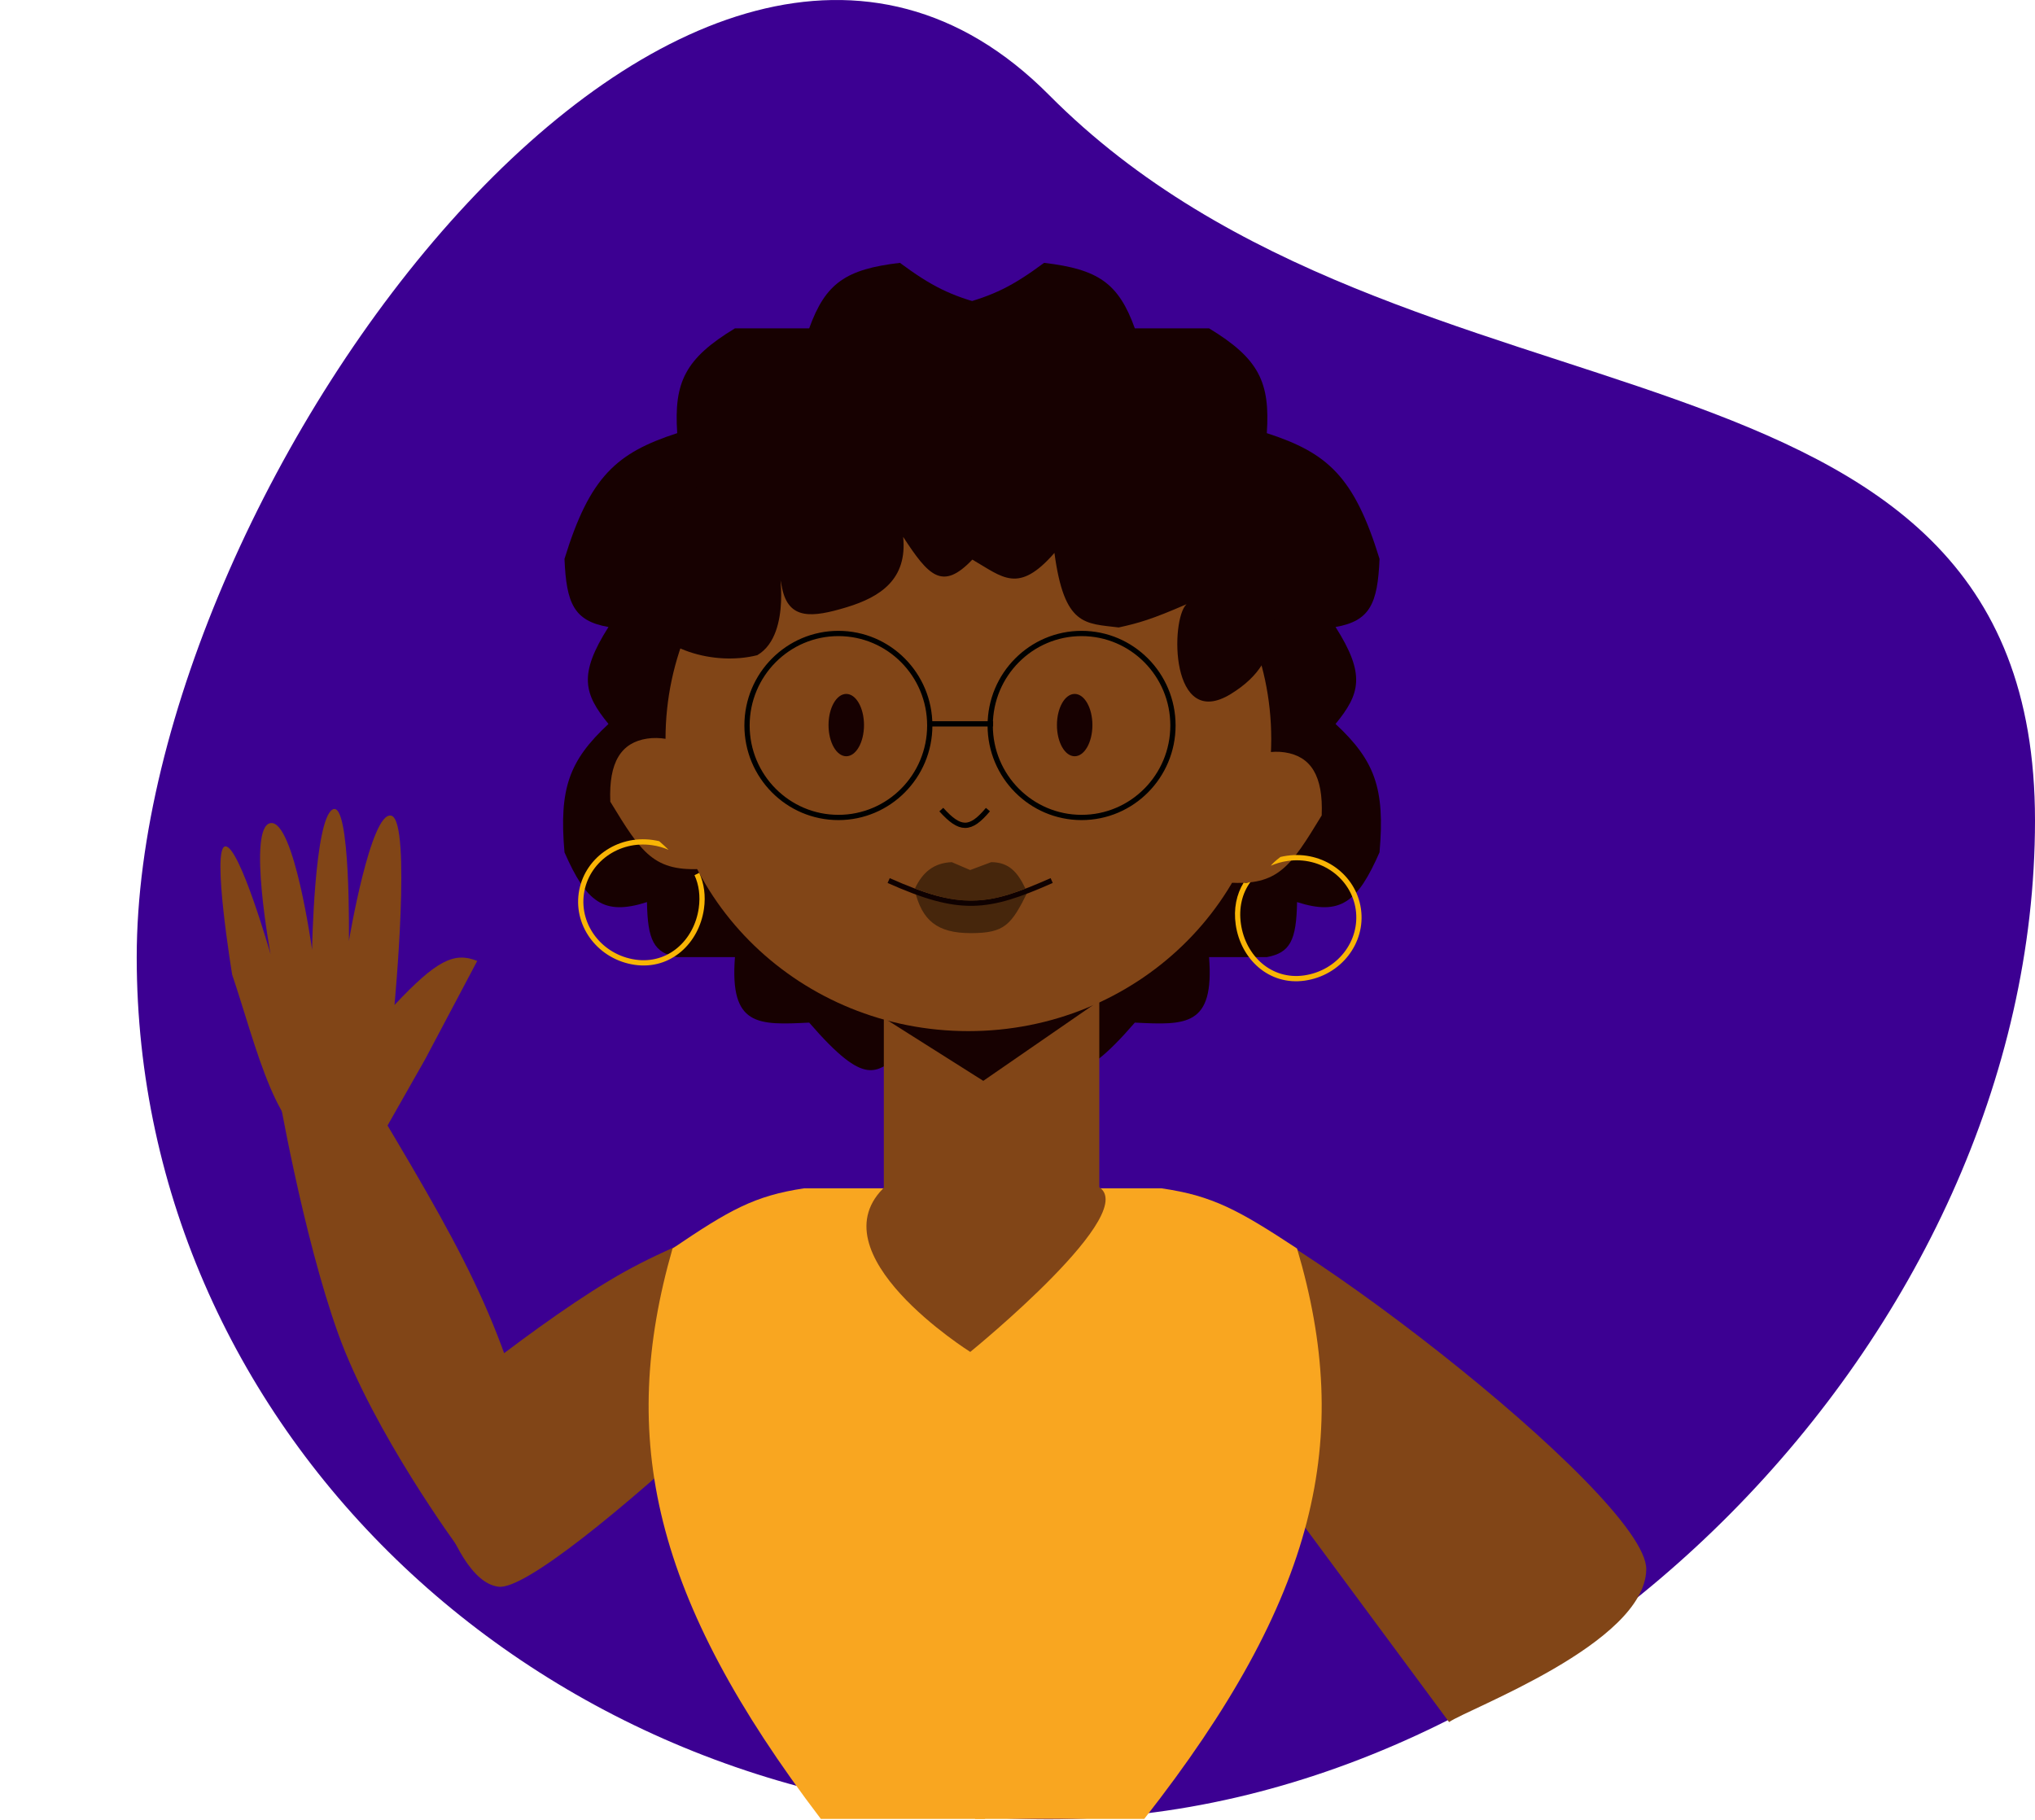
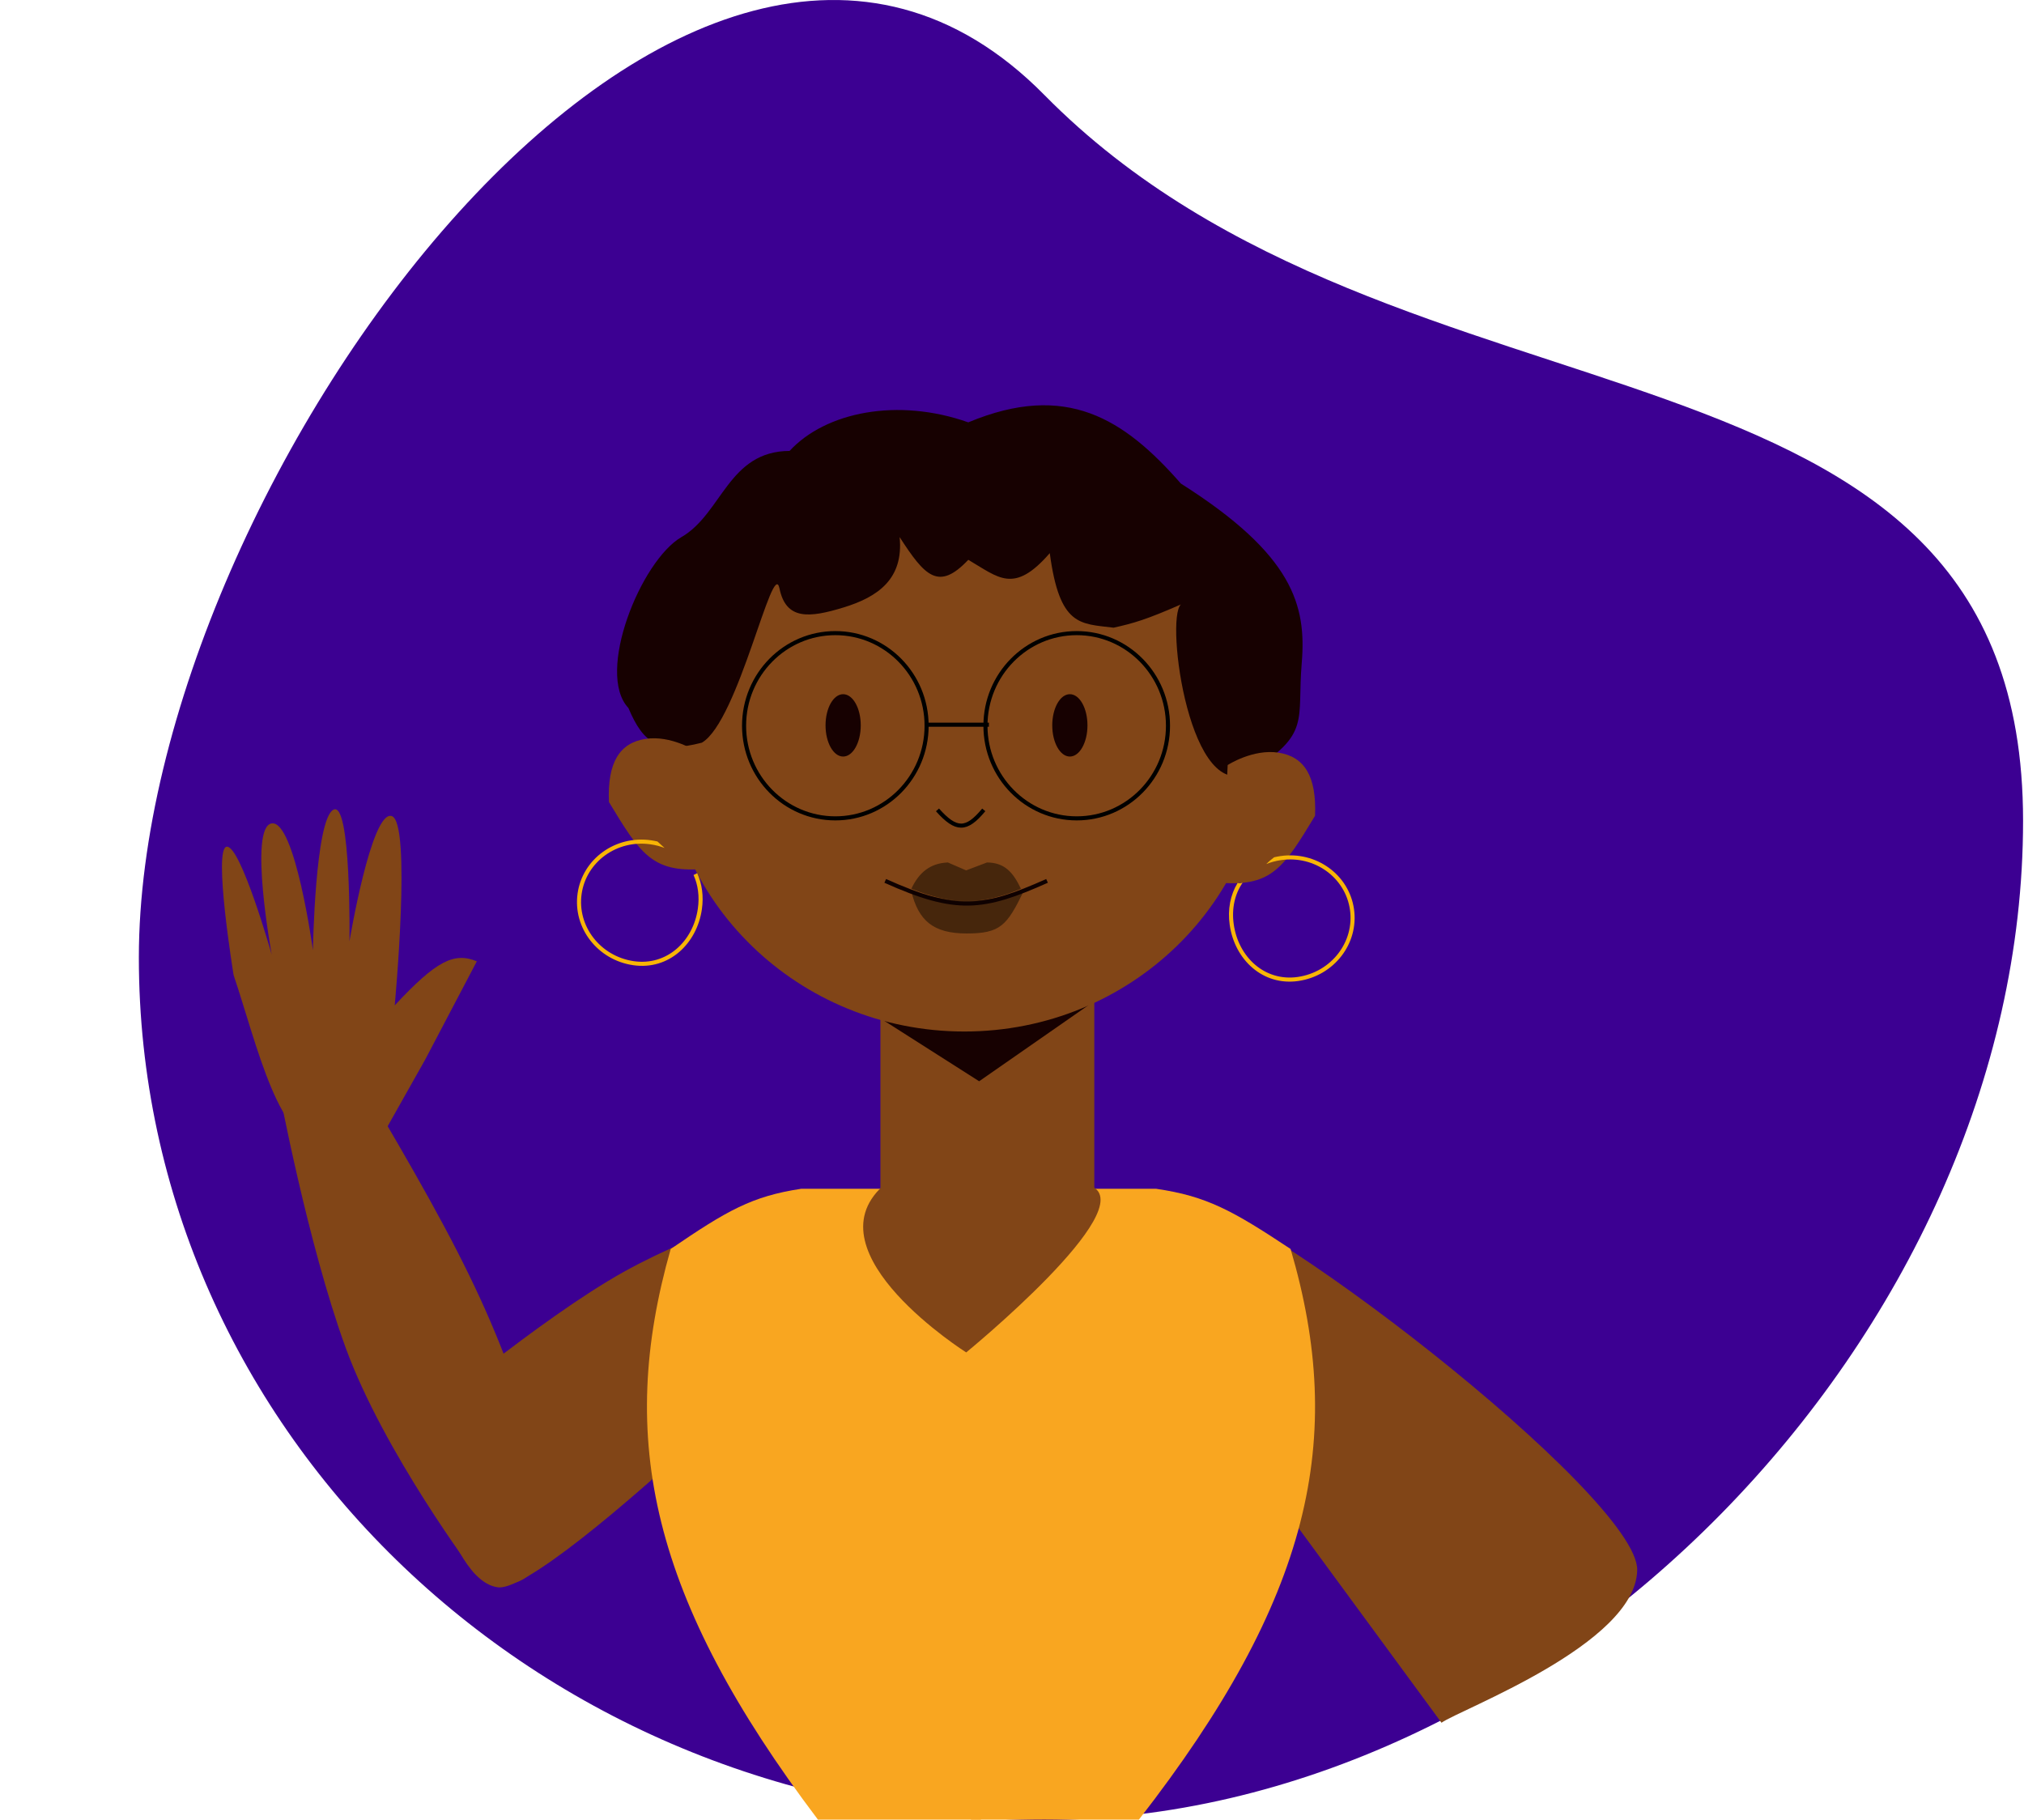
- <svg xmlns="http://www.w3.org/2000/svg" width="387" height="346" viewBox="0 0 387 346" fill="none">
-   <path d="M387 156.039C387 254.019 295.321 346 199.5 346C103.679 346 26 272.59 26 182.033C26 91.477 131.5 -50.419 199.5 18.067C267.5 86.553 387 58.058 387 156.039Z" fill="#3C0092" />
-   <path d="M153.886 194.482C164.955 207.294 166.539 203.504 171.141 200.959L187.35 57.962C180.69 56.198 177.141 54.424 171.141 49.99C160.871 51.199 156.986 53.826 153.886 62.446H139.768C130.295 68.197 128.136 72.659 128.788 82.376C117.297 86.109 112.175 90.573 107.35 106.292C107.704 114.813 109.159 118.098 115.716 119.246C109.965 128.284 111.043 131.976 115.716 137.682C108.257 144.64 106.286 149.905 107.35 162.096C111.51 171.563 114.749 174.214 123.036 171.563C123.155 178.829 124.351 181.212 128.788 182.026H139.768C138.74 195.228 144.179 194.96 153.873 194.483L153.886 194.482Z" fill="#170101" />
-   <path d="M215.813 194.482C204.744 207.294 203.16 203.504 198.559 200.959L182.349 57.962C189.009 56.198 192.558 54.424 198.559 49.99C208.828 51.2 212.713 53.826 215.813 62.446H229.931C239.404 68.197 241.563 72.659 240.912 82.376C252.402 86.109 257.524 90.573 262.349 106.292C261.995 114.813 260.54 118.098 253.983 119.246C259.734 128.284 258.657 131.976 253.983 137.682C261.442 144.64 263.413 149.905 262.349 162.096C258.189 171.563 254.95 174.214 246.663 171.563C246.544 178.829 245.348 181.213 240.912 182.026H229.931C230.96 195.228 225.52 194.96 215.826 194.483L215.813 194.482Z" fill="#170101" />
-   <path d="M170.822 233.568C167.511 226.758 165.274 226.737 157.256 226.229C157.256 226.229 133.829 233.526 118.864 241.816C102.829 250.698 79.397 270.423 79.397 270.423C79.397 270.423 84.874 300.6 94.83 301.769C104.786 302.938 170.104 239.889 170.822 233.568Z" fill="#814517" />
-   <path d="M71.953 211.117L52.772 206.78C52.772 206.78 57.528 234.749 64.303 253.62C71.078 272.491 87.18 294.346 87.18 294.346L103.775 285.753C96.78 253.701 90.017 241.416 71.953 211.117Z" fill="#814517" />
-   <path d="M61.559 216.622C53.156 219.024 48.547 198.27 44.154 185.379C44.154 185.379 40.164 161.163 42.849 160.967C45.535 160.771 51.45 181.463 51.45 181.463C51.45 181.463 46.971 157.21 51.45 156.542C55.928 155.874 59.349 180.625 59.349 180.625C59.349 180.625 59.764 155.908 63.246 153.953C66.728 151.997 66.349 178.964 66.349 178.964C66.349 178.964 70.525 154.095 74.42 155.132C78.315 156.17 75.021 191.133 75.021 191.133C83.011 182.626 86.398 180.975 90.752 182.757L80.849 201.459L73.55 214.314L61.559 216.622Z" fill="#814517" />
-   <rect width="40.974" height="59.365" transform="matrix(-1 0 0 1 209.054 176.822)" fill="#814517" />
-   <path d="M207.993 191.062L167.063 192.961L186.993 205.559L207.993 191.062Z" fill="#170101" />
-   <ellipse cx="57.595" cy="55.559" rx="57.595" ry="55.559" transform="matrix(-1 0 0 1 241.754 84.9828)" fill="#814517" />
-   <path d="M219.037 84.204C229.897 89.065 249.199 112.112 244.495 114.33C239.791 116.548 245.64 124.867 234.075 131.981C222.51 139.095 222.564 117.781 225.643 114.912C219.066 117.775 216.583 118.491 212.747 119.332C206.359 118.533 202.41 119.164 200.524 105.157C193.64 113.036 190.721 109.784 184.912 106.427C179.187 112.449 176.573 109.489 171.758 102.107C172.559 110.11 167.533 113.513 160.974 115.498C154.415 117.483 149.986 117.91 148.734 111.855C147.483 105.799 151.028 120.53 144.013 124.604C135.843 126.676 125.026 123.534 122.108 116.657C120.187 112.13 123.994 104.657 126.714 98.978C133.565 84.671 180.165 71.896 219.037 84.204Z" fill="#170101" />
-   <path d="M184.601 177.464C178.162 177.464 175.373 174.999 174 169.466C182.715 171.827 187.019 171.824 195.5 169.466C192.315 175.966 191.04 177.464 184.601 177.464Z" fill="#46260C" />
-   <path d="M169 167.466C182.6 173.528 187.75 172.889 200 167.466" stroke="#0F0101" />
-   <path d="M181 163.967C177.564 164.113 175.454 165.9 174 168.966C181.753 172.027 187.537 172.101 195 168.966C193.474 165.793 191.844 163.99 188.5 163.967L184.5 165.466L181 163.967Z" fill="#46260C" />
-   <path d="M123.063 140.472C127.981 139.718 132.805 142.827 132.805 142.827L133.848 165.226C124.316 165.872 122.014 162.24 116.063 152.469C115.743 144.9 118.145 141.225 123.063 140.472Z" fill="#814517" />
-   <path d="M244.349 143.089C239.43 142.335 234.607 145.444 234.607 145.444L233.563 167.843C243.096 168.489 245.397 164.857 251.348 155.086C251.668 147.517 249.267 143.842 244.349 143.089Z" fill="#814517" />
-   <path d="M224.461 226.824L216.139 247.187L275.574 327.51C279.074 325.01 312.773 312.58 313.074 298.51C313.375 284.441 237.743 226.584 224.461 226.824Z" fill="#814517" />
-   <path d="M246.663 237.446C235.501 230.109 230.633 227.425 220.9 226H183.349L185.425 345.93H217.601C250.569 303.875 257.366 273.62 246.663 237.446Z" fill="#F9A620" />
-   <path d="M127.897 237.446C138.731 230.109 143.456 227.425 152.903 226H189.349L187.334 345.93H156.104C124.106 303.875 117.51 273.62 127.897 237.446Z" fill="#F9A620" />
-   <path d="M184.516 257.11C184.516 257.11 154.485 238.275 168.5 225.5L208.5 225.5C218.197 229.752 184.516 257.11 184.516 257.11Z" fill="#814517" />
-   <path d="M188.31 137.972C188.31 147.638 196.093 155.468 205.687 155.468C215.28 155.468 223.063 147.638 223.063 137.972C223.063 128.306 215.28 120.476 205.687 120.476C196.093 120.476 188.31 128.306 188.31 137.972Z" stroke="black" />
-   <path d="M142.063 137.972C142.063 147.638 149.846 155.468 159.44 155.468C169.034 155.468 176.816 147.638 176.816 137.972C176.816 128.306 169.034 120.476 159.44 120.476C149.846 120.476 142.063 128.306 142.063 137.972Z" stroke="black" />
-   <line y1="-0.5" x2="12.33" y2="-0.5" transform="matrix(-1 0 -0.00402407 0.999992 188.86 138.161)" stroke="black" />
-   <path d="M179.009 153.969C182.579 157.932 184.526 157.982 187.875 153.969" stroke="black" />
-   <ellipse cx="3.373" cy="5.927" rx="3.373" ry="5.927" transform="matrix(-1 0 0 1 207.746 131.973)" fill="#170101" />
-   <ellipse cx="3.373" cy="5.927" rx="3.373" ry="5.927" transform="matrix(-1 0 0 1 164.309 131.973)" fill="#170101" />
-   <path fill-rule="evenodd" clip-rule="evenodd" d="M243.506 162.979C243.903 162.885 244.312 162.807 244.732 162.747C251.565 161.764 257.87 166.284 258.813 172.843C259.757 179.401 254.983 185.515 248.149 186.498C241.316 187.48 235.942 182.408 234.999 175.849C234.57 172.868 235.13 170.093 236.51 167.86C236.757 167.928 237.023 167.938 237.303 167.859C237.463 167.813 237.629 167.774 237.798 167.74C237.785 167.759 237.771 167.777 237.758 167.795C236.228 169.898 235.55 172.66 235.989 175.707C236.871 181.836 241.831 186.396 248.007 185.508C254.332 184.598 258.683 178.959 257.823 172.985C256.964 167.011 251.199 162.827 244.874 163.737C243.701 163.905 242.631 164.218 241.67 164.651C242.008 164.212 242.557 163.701 243.506 162.979Z" fill="#F9B505" />
-   <path fill-rule="evenodd" clip-rule="evenodd" d="M125.363 159.979C124.967 159.886 124.559 159.808 124.14 159.748C117.306 158.765 111.002 163.285 110.058 169.843C109.115 176.402 113.889 182.515 120.722 183.498C127.555 184.481 132.929 179.409 133.873 172.85C134.231 170.357 133.898 168.008 132.972 166L132.076 166.445C132.907 168.262 133.214 170.403 132.883 172.708C132.001 178.837 127.04 183.397 120.865 182.508C114.539 181.599 110.188 175.96 111.048 169.986C111.908 164.012 117.672 159.828 123.997 160.737C125.15 160.903 126.205 161.208 127.152 161.63C126.65 161.126 126.063 160.583 125.363 159.979Z" fill="#F9B505" />
+ <svg xmlns="http://www.w3.org/2000/svg" width="496" height="446" viewBox="0 0 496 446" fill="none">
+   <g id="my_illustration">
+     <path id="Ellipse 18" d="M495.772 201.136C495.772 327.435 378.509 446 255.947 446C133.384 446 34.028 351.373 34.028 234.644C34.028 117.915 168.97 -64.992 255.947 23.288C342.923 111.568 495.772 74.838 495.772 201.136Z" fill="#3C0092" />
+     <g id="illustration">
+       <g id="left arm">
+         <path id="Rectangle 21" d="M219.265 301.073C215.031 292.295 212.17 292.268 201.914 291.613C201.914 291.613 171.949 301.019 152.808 311.704C132.298 323.154 102.327 348.58 102.327 348.58C102.327 348.58 109.331 387.478 122.066 388.985C134.801 390.492 218.347 309.221 219.265 301.073Z" fill="#814517" />
+         <g id="upperArm">
+           <path id="formarm" d="M93.164 272.843L68.271 266.542C68.271 266.542 75.332 304.53 84.697 330.241C94.063 355.951 116.272 385.5 116.272 385.5C125.393 390.741 129.75 388.292 136.772 377C126.686 333.432 117.473 314.282 93.164 272.843Z" fill="#814517" />
+           <path id="hand" d="M79.51 279.229C68.762 282.325 62.867 255.573 57.248 238.956C57.248 238.956 52.145 207.742 55.58 207.489C59.014 207.237 66.58 233.909 66.58 233.909C66.58 233.909 60.852 202.646 66.58 201.785C72.307 200.924 76.684 232.829 76.684 232.829C76.684 232.829 77.215 200.968 81.668 198.447C86.121 195.926 85.638 230.687 85.638 230.687C85.638 230.687 90.978 198.63 95.96 199.968C100.943 201.305 96.73 246.373 96.73 246.373C106.95 235.407 111.281 233.28 116.85 235.577L104.184 259.684L94.848 276.254L79.51 279.229Z" fill="#814517" />
+         </g>
+       </g>
+       <g id="neck">
+         <rect id="neck_2" width="52.408" height="76.522" transform="matrix(-1 0 0 1 268.167 227.926)" fill="#814517" />
+         <path id="shadow" d="M266.809 246.282L214.458 248.73L239.949 264.969L266.809 246.282Z" fill="#170101" />
+       </g>
+       <g id="head">
+         <ellipse id="head_2" cx="73.668" cy="71.617" rx="73.668" ry="71.617" transform="matrix(-1 0 0 1 309.992 109.544)" fill="#814517" />
+         <path id="bang" d="M289.385 118.5C316.919 135.935 320.184 148.346 319 162.5C317.816 176.654 321.292 179.829 306.5 189C291.707 198.171 285.447 151.822 289.385 148.124C280.973 151.814 277.796 152.737 272.89 153.82C264.719 152.791 259.668 153.605 257.257 135.55C248.451 145.705 244.717 141.514 237.288 137.186C229.965 144.949 226.621 141.133 220.462 131.617C221.487 141.933 215.059 146.321 206.669 148.879C198.28 151.438 192.614 151.988 191.014 144.183C189.413 136.377 180.973 176.749 172 182C161.55 184.671 157.732 182.365 154 173.5C145.919 164.931 157.038 137.378 167 131.617C176.962 125.856 178.457 110.565 193.5 110.5C202.325 100.916 220.055 97.406 237.287 103.5C261.319 93.481 275.47 102.624 289.385 118.5Z" fill="#170101" />
+         <g id="lipd">
+           <path id="Vector 34" d="M236.89 228.754C228.654 228.754 225.087 225.577 223.331 218.444C234.477 221.489 239.984 221.484 250.831 218.444C246.757 226.824 245.126 228.754 236.89 228.754Z" fill="#46260C" />
+           <path id="Line 8" d="M216.935 215.867C234.331 223.681 240.919 222.857 256.586 215.867" stroke="#0F0101" />
+           <path id="Vector 35" d="M232.284 211.356C227.889 211.544 225.19 213.849 223.331 217.8C233.248 221.746 240.645 221.841 250.191 217.8C248.24 213.71 246.154 211.386 241.877 211.356L236.761 213.289L232.284 211.356Z" fill="#46260C" />
+         </g>
+       </g>
+       <path id="left ear" d="M158.179 181.07C164.469 180.099 170.639 184.106 170.639 184.106L171.974 212.979C159.781 213.812 156.837 209.13 149.225 196.535C148.816 186.779 151.888 182.042 158.179 181.07Z" fill="#814517" />
+       <path id="left ear_2" d="M313.311 184.444C307.02 183.473 300.851 187.48 300.851 187.48L299.516 216.353C311.708 217.186 314.653 212.504 322.264 199.909C322.674 190.152 319.601 185.415 313.311 184.444Z" fill="#814517" />
+       <g id="left arm_2">
+         <path id="Rectangle 21_2" d="M287.874 292.381L277.229 318.629L353.25 422.167C357.727 418.944 400.831 402.921 401.215 384.785C401.6 366.65 304.862 292.071 287.874 292.381Z" fill="#814517" />
+       </g>
+       <g id="dress">
+         <path id="dress_2" d="M316.272 306.072C301.995 296.614 295.768 293.155 283.319 291.318H235.289L237.944 445.91H279.099C321.268 391.7 329.961 352.701 316.272 306.072Z" fill="#F9A620" />
+         <path id="dress_3" d="M164.361 306.072C178.219 296.614 184.263 293.155 196.345 291.318H242.963L240.386 445.91H200.441C159.512 391.7 151.075 352.701 164.361 306.072Z" fill="#F9A620" />
+       </g>
+       <path id="neckline" d="M236.78 331.419C236.78 331.419 198.369 307.14 216.295 290.674L267.458 290.674C279.861 296.154 236.78 331.419 236.78 331.419Z" fill="#814517" />
+       <g id="glasses">
+         <path id="Ellipse 16" d="M241.495 177.848C241.495 190.391 251.515 200.546 263.86 200.546C276.206 200.546 286.226 190.391 286.226 177.848C286.226 165.306 276.206 155.151 263.86 155.151C251.515 155.151 241.495 165.306 241.495 177.848Z" stroke="black" />
+         <path id="Ellipse 17" d="M182.342 177.848C182.342 190.391 192.362 200.546 204.707 200.546C217.052 200.546 227.072 190.391 227.072 177.848C227.072 165.306 217.052 155.151 204.707 155.151C192.362 155.151 182.342 165.306 182.342 177.848Z" stroke="black" />
+         <line id="Line 3" y1="-0.5" x2="15.771" y2="-0.5" transform="matrix(-1 0 -0.00399302 0.999992 242.338 178.092)" stroke="black" />
+       </g>
+       <path id="nose" d="M229.737 198.468C234.303 203.577 236.794 203.642 241.077 198.468" stroke="black" />
+       <ellipse id="left eye" cx="4.314" cy="7.64" rx="4.314" ry="7.64" transform="matrix(-1 0 0 1 266.493 170.116)" fill="#170101" />
+       <ellipse id="right eye" cx="4.314" cy="7.64" rx="4.314" ry="7.64" transform="matrix(-1 0 0 1 210.935 170.116)" fill="#170101" />
+       <path id="right earring" fill-rule="evenodd" clip-rule="evenodd" d="M312.233 210.083C312.741 209.962 313.264 209.862 313.801 209.784C322.541 208.517 330.605 214.343 331.812 222.797C333.019 231.251 326.913 239.132 318.172 240.399C309.432 241.666 302.559 235.127 301.352 226.673C300.803 222.83 301.52 219.253 303.286 216.375C303.601 216.462 303.941 216.475 304.3 216.373C304.372 216.352 304.444 216.333 304.517 216.314C302.612 219.064 301.784 222.626 302.342 226.529C303.488 234.562 309.955 240.579 318.031 239.409C326.256 238.217 331.947 230.817 330.823 222.941C329.698 215.065 322.168 209.581 313.943 210.774C312.634 210.963 311.422 211.292 310.313 211.741C310.747 211.285 311.357 210.755 312.233 210.083Z" fill="#F9B505" />
+       <path id="left earring" fill-rule="evenodd" clip-rule="evenodd" d="M161.121 206.216C160.614 206.095 160.092 205.995 159.556 205.918C150.815 204.651 142.752 210.477 141.545 218.931C140.337 227.385 146.444 235.266 155.184 236.533C163.925 237.799 170.798 231.261 172.005 222.807C172.464 219.593 172.038 216.565 170.853 213.976L169.959 214.425C171.047 216.82 171.447 219.639 171.015 222.663C169.868 230.696 163.402 236.713 155.326 235.543C147.101 234.35 141.41 226.951 142.534 219.075C143.659 211.198 151.189 205.715 159.414 206.908C160.651 207.087 161.801 207.39 162.859 207.801C162.347 207.308 161.772 206.783 161.121 206.216Z" fill="#F9B505" />
+     </g>
+   </g>
</svg>
